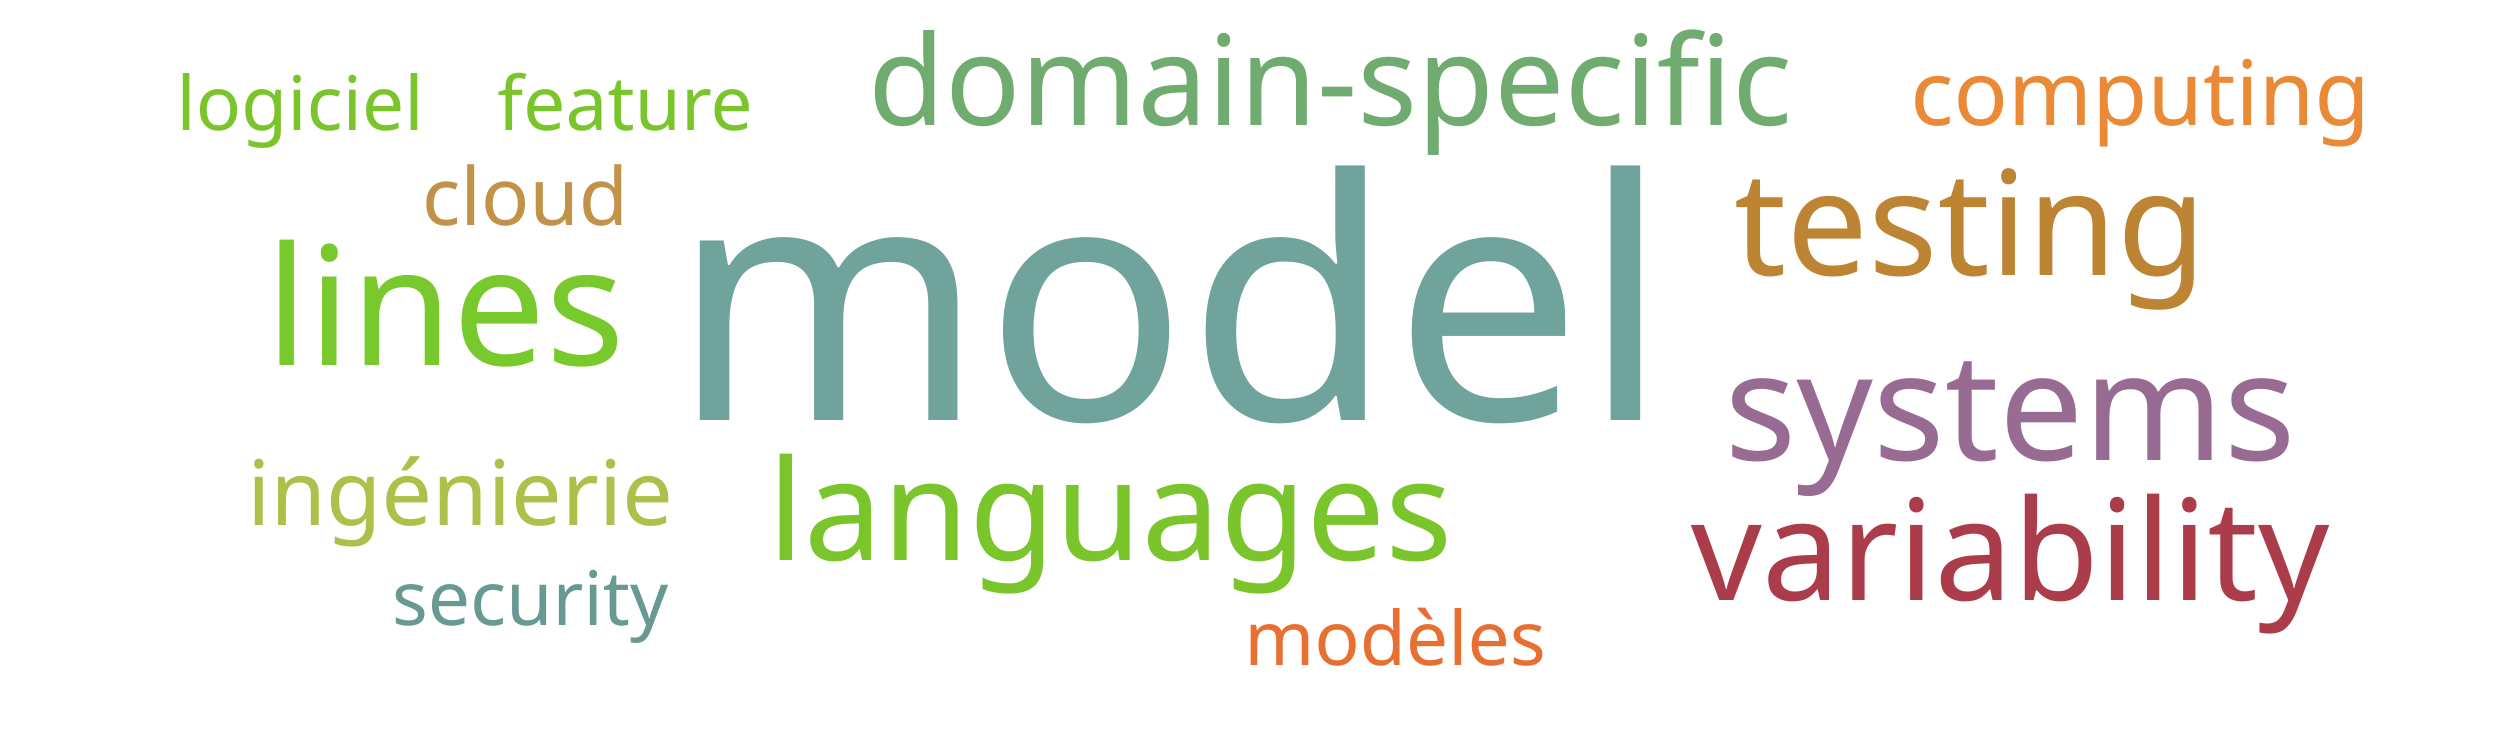
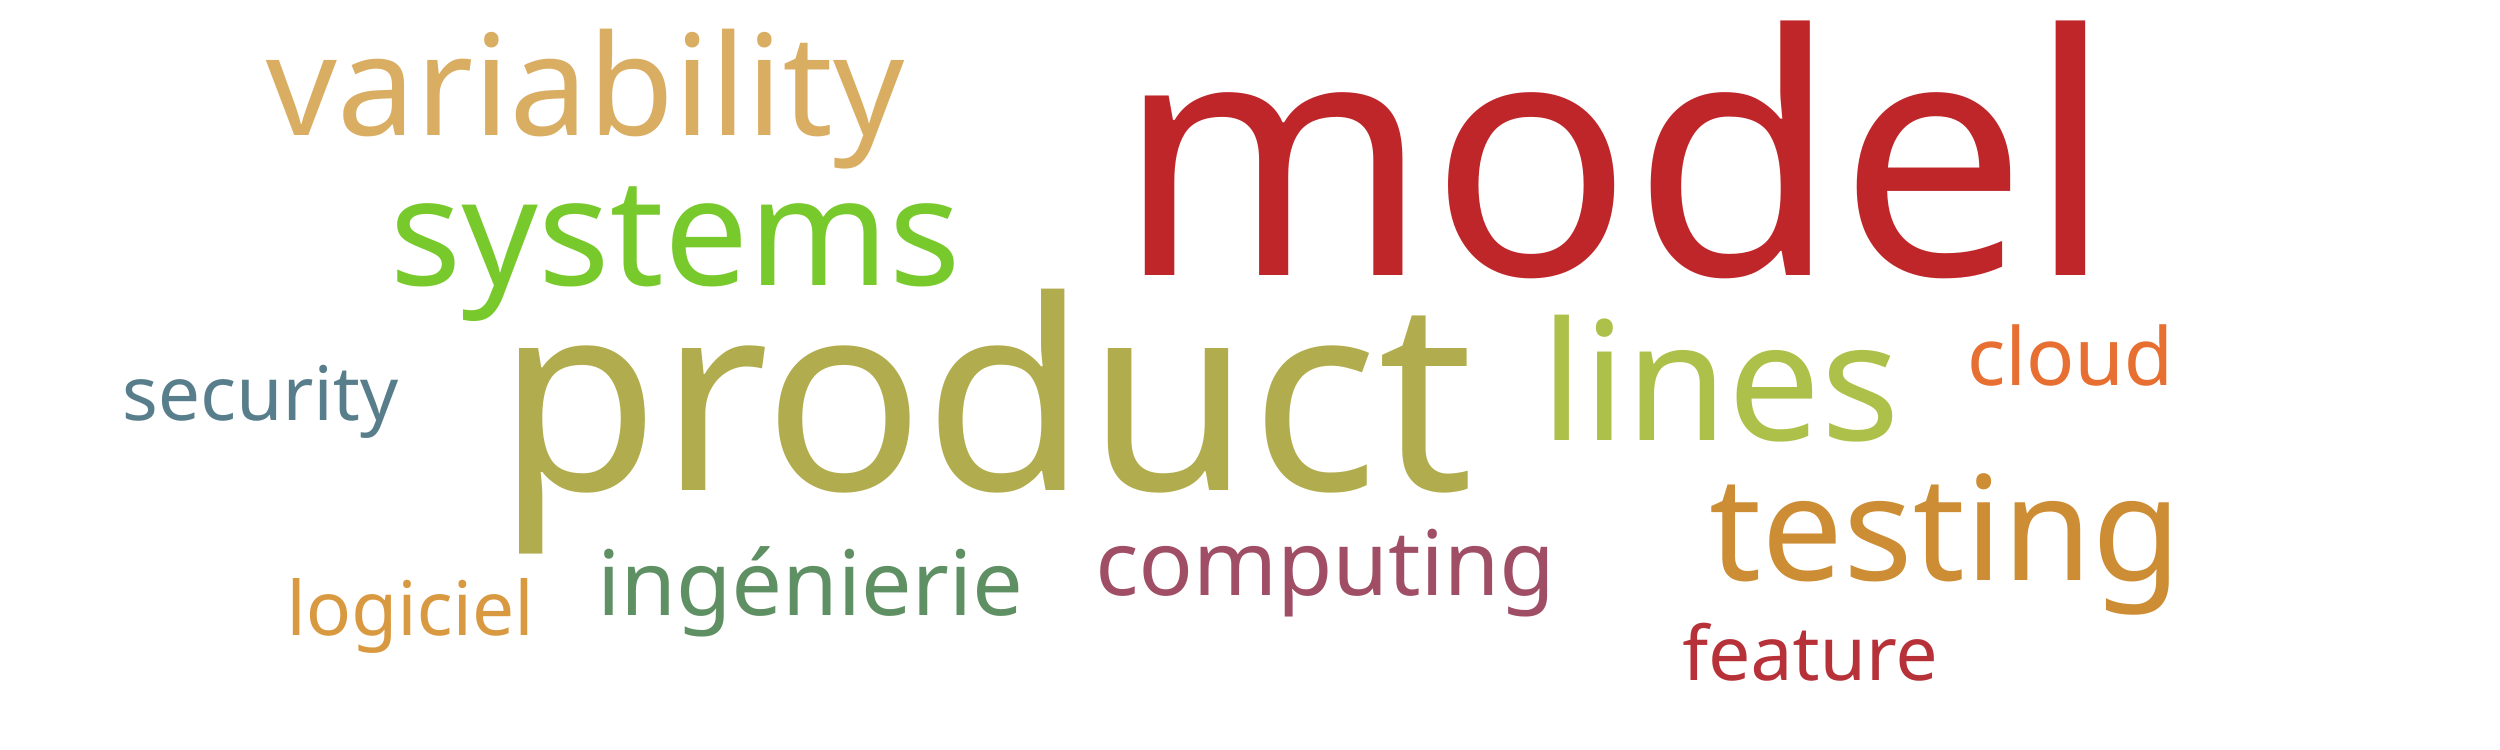
<svg xmlns="http://www.w3.org/2000/svg" width="500" height="150">
  <g transform="translate(250, 75)">
-     <text text-anchor="middle" style="font-family: Impact; font-size: 67px; fill: #6fa39c" transform="translate(-16,9)rotate(0)">model</text>
-     <text text-anchor="middle" style="font-family: Impact; font-size: 33px; fill: #78c92b" transform="translate(-161,-2)rotate(0)">lines</text>
-     <text text-anchor="middle" style="font-family: Impact; font-size: 30px; fill: #986b92" transform="translate(152,17)rotate(0)">systems</text>
-     <text text-anchor="middle" style="font-family: Impact; font-size: 29px; fill: #bc8433" transform="translate(144,-20)rotate(0)">testing</text>
-     <text text-anchor="middle" style="font-family: Impact; font-size: 28px; fill: #ab3d4b" transform="translate(152,45)rotate(0)">variability</text>
-     <text text-anchor="middle" style="font-family: Impact; font-size: 28px; fill: #7ac52c" transform="translate(-28,37)rotate(0)">languages</text>
-     <text text-anchor="middle" style="font-family: Impact; font-size: 25px; fill: #70ac6f" transform="translate(16,-50)rotate(0)">domain-specific</text>
-     <text text-anchor="middle" style="font-family: Impact; font-size: 18px; fill: #ea8a37" transform="translate(178,-50)rotate(0)">computing</text>
-     <text text-anchor="middle" style="font-family: Impact; font-size: 18px; fill: #adc14a" transform="translate(-158,30)rotate(0)">ingénierie</text>
-     <text text-anchor="middle" style="font-family: Impact; font-size: 16px; fill: #c39249" transform="translate(-145,-30)rotate(0)">cloud</text>
-     <text text-anchor="middle" style="font-family: Impact; font-size: 15px; fill: #7ac52c" transform="translate(-125,-49)rotate(0)">feature</text>
-     <text text-anchor="middle" style="font-family: Impact; font-size: 15px; fill: #689993" transform="translate(-144,50)rotate(0)">security</text>
-     <text text-anchor="middle" style="font-family: Impact; font-size: 15px; fill: #7ac52c" transform="translate(-190,-49)rotate(0)">logiciel</text>
-     <text text-anchor="middle" style="font-family: Impact; font-size: 15px; fill: #e76f31" transform="translate(29,58)rotate(0)">modèles</text>
+     <text text-anchor="middle" style="font-family: Impact; font-size: 67px; fill: #bf262a" transform="translate(73,-20)rotate(0)">model</text>
+     <text text-anchor="middle" style="font-family: Impact; font-size: 53px; fill: #b1ad4e" transform="translate(-53,23)rotate(0)">product</text>
+     <text text-anchor="middle" style="font-family: Impact; font-size: 33px; fill: #adc14a" transform="translate(94,13)rotate(0)">lines</text>
+     <text text-anchor="middle" style="font-family: Impact; font-size: 30px; fill: #78c92b" transform="translate(-115,-18)rotate(0)">systems</text>
+     <text text-anchor="middle" style="font-family: Impact; font-size: 29px; fill: #cc8d34" transform="translate(139,41)rotate(0)">testing</text>
+     <text text-anchor="middle" style="font-family: Impact; font-size: 28px; fill: #d9ae63" transform="translate(-133,-48)rotate(0)">variability</text>
+     <text text-anchor="middle" style="font-family: Impact; font-size: 18px; fill: #9f4e66" transform="translate(15,44)rotate(0)">computing</text>
+     <text text-anchor="middle" style="font-family: Impact; font-size: 18px; fill: #5e9063" transform="translate(-88,48)rotate(0)">ingénierie</text>
+     <text text-anchor="middle" style="font-family: Impact; font-size: 16px; fill: #e76f31" transform="translate(164,2)rotate(0)">cloud</text>
+     <text text-anchor="middle" style="font-family: Impact; font-size: 15px; fill: #b63138" transform="translate(112,61)rotate(0)">feature</text>
+     <text text-anchor="middle" style="font-family: Impact; font-size: 15px; fill: #587e8c" transform="translate(-198,9)rotate(0)">security</text>
+     <text text-anchor="middle" style="font-family: Impact; font-size: 15px; fill: #d89940" transform="translate(-168,52)rotate(0)">logiciel</text>
  </g>
</svg>
